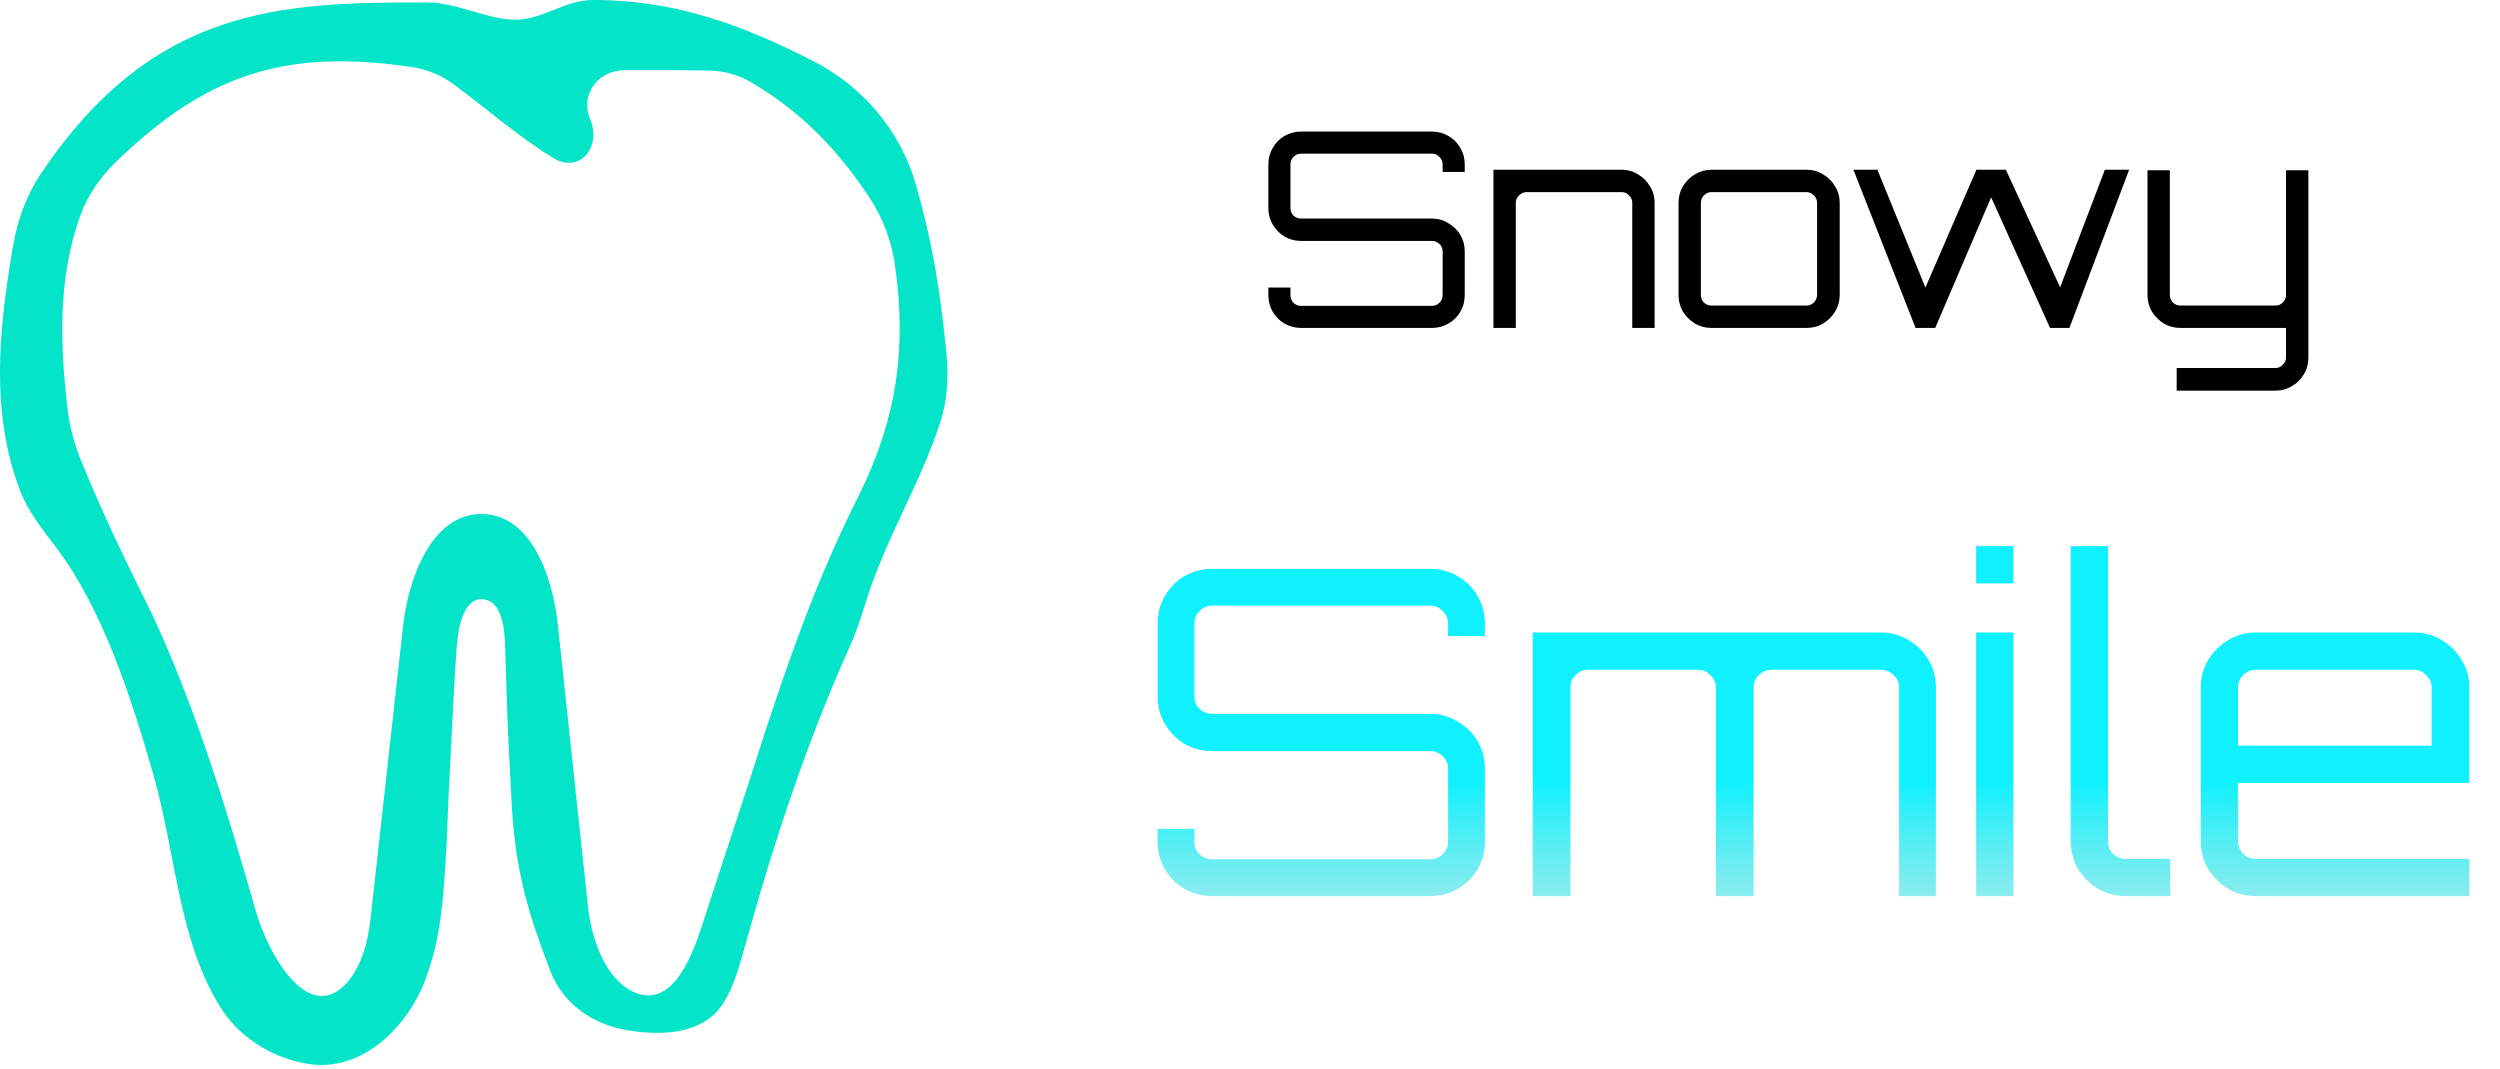
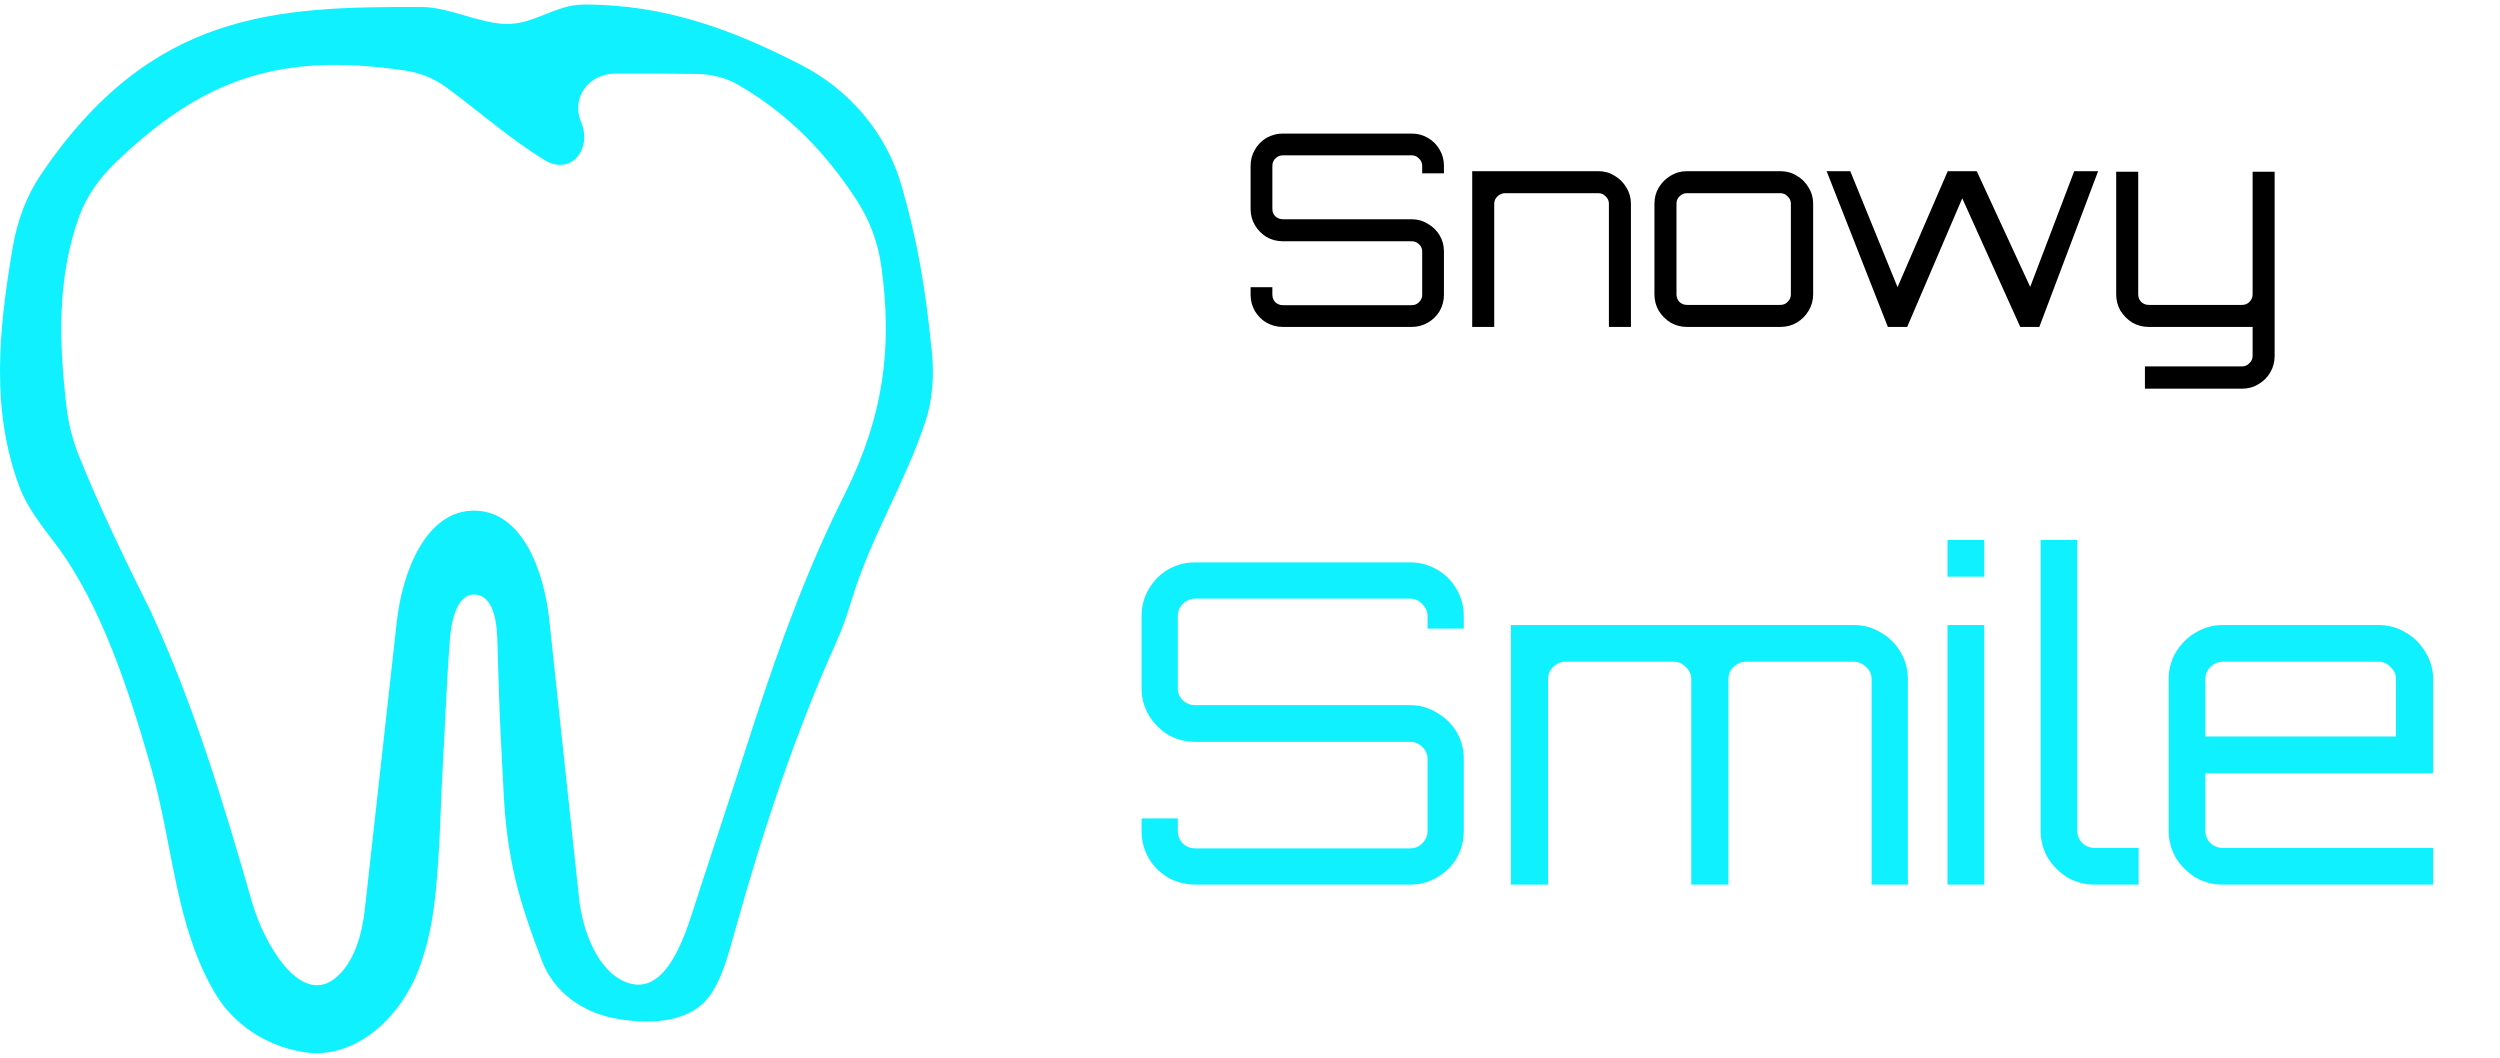
- <svg xmlns="http://www.w3.org/2000/svg" width="110" height="47" viewBox="0 0 110 47" fill="none">
-   <path d="M18.844 0.11C20.049 0.114 21.358 0.817 22.561 0.866C23.85 0.918 24.788 0.005 26.077 0C29.75 -0.014 32.792 1.155 35.807 2.701C37.967 3.809 39.613 5.749 40.285 8.082C41.01 10.595 41.358 12.672 41.642 15.517C41.747 16.563 41.687 17.626 41.358 18.624C40.423 21.457 38.952 23.681 38.047 26.646C37.856 27.274 37.642 27.896 37.372 28.494C35.558 32.523 34.109 36.873 32.929 41.098C32.5 42.632 32.297 43.397 31.808 44.163C30.96 45.489 29.173 45.591 27.62 45.333C26.074 45.076 24.767 44.173 24.209 42.709C23.239 40.159 22.633 38.294 22.491 34.928C22.453 34.178 22.414 33.429 22.374 32.657C22.301 31.215 22.271 29.774 22.223 28.332C22.197 27.547 22.038 26.437 21.255 26.367C20.405 26.291 20.157 27.593 20.098 28.445C20.051 29.126 19.999 29.812 19.968 30.51C19.893 31.983 19.817 33.455 19.741 34.928C19.695 36.035 19.695 36.035 19.648 37.164C19.513 39.638 19.385 41.34 18.709 43.123C17.928 45.183 16.019 47.044 13.825 46.844C13.692 46.832 13.555 46.812 13.411 46.785C11.866 46.496 10.459 45.582 9.645 44.237C7.831 41.235 7.756 37.627 6.738 34.046C5.754 30.624 4.512 26.805 2.495 24.123C1.879 23.304 1.22 22.498 0.863 21.537C-0.403 18.134 -0.075 14.611 0.571 10.835C0.768 9.682 1.173 8.566 1.828 7.597C6.757 0.304 12.301 0.085 18.844 0.11ZM5.174 7.052C4.457 7.739 3.863 8.557 3.529 9.493C2.55 12.238 2.631 15.066 2.973 17.98C3.061 18.735 3.249 19.476 3.533 20.181C4.489 22.554 5.59 24.814 6.738 27.119C8.661 31.298 9.991 35.666 11.251 40.072C11.8 41.989 13.415 44.758 14.974 43.515C15.831 42.83 16.18 41.54 16.302 40.45C16.985 34.302 17.136 32.94 17.733 27.564C17.976 25.383 19.026 22.581 21.22 22.616C23.366 22.65 24.314 25.343 24.545 27.478C24.99 31.599 25.419 35.737 25.878 39.951C26.031 41.352 26.691 43.222 28.017 43.703C29.556 44.263 30.4 42.241 30.905 40.682C31.043 40.255 31.183 39.824 31.323 39.389C31.858 37.756 32.394 36.123 32.929 34.491C33.19 33.682 33.451 32.874 33.72 32.041C34.894 28.475 36.088 25.171 37.784 21.811C39.498 18.343 39.883 15.3 39.384 11.699C39.238 10.645 38.867 9.633 38.286 8.742C36.895 6.612 35.239 4.894 32.997 3.591C32.428 3.26 31.774 3.109 31.116 3.101C29.905 3.085 28.695 3.081 27.484 3.087C26.31 3.094 25.512 4.159 25.966 5.242C26.484 6.479 25.499 7.652 24.352 6.957C22.833 6.036 21.408 4.775 19.947 3.7C19.407 3.303 18.775 3.048 18.112 2.95C12.531 2.124 9.096 3.287 5.174 7.052Z" fill="#04E4C9" />
-   <path d="M57.248 14.429C56.984 14.429 56.74 14.365 56.516 14.237C56.3 14.109 56.128 13.937 56 13.721C55.872 13.497 55.808 13.253 55.808 12.989V12.653H56.78V12.989C56.78 13.117 56.824 13.229 56.912 13.325C57.008 13.413 57.12 13.457 57.248 13.457H63.008C63.136 13.457 63.244 13.413 63.332 13.325C63.428 13.229 63.476 13.117 63.476 12.989V11.057C63.476 10.929 63.428 10.821 63.332 10.733C63.244 10.645 63.136 10.601 63.008 10.601H57.248C56.984 10.601 56.74 10.537 56.516 10.409C56.3 10.273 56.128 10.097 56 9.881C55.872 9.665 55.808 9.425 55.808 9.161V7.229C55.808 6.965 55.872 6.725 56 6.509C56.128 6.285 56.3 6.109 56.516 5.981C56.74 5.853 56.984 5.789 57.248 5.789H63.008C63.272 5.789 63.512 5.853 63.728 5.981C63.952 6.109 64.128 6.285 64.256 6.509C64.384 6.725 64.448 6.965 64.448 7.229V7.565H63.476V7.229C63.476 7.101 63.428 6.993 63.332 6.905C63.244 6.809 63.136 6.761 63.008 6.761H57.248C57.12 6.761 57.008 6.809 56.912 6.905C56.824 6.993 56.78 7.101 56.78 7.229V9.161C56.78 9.289 56.824 9.397 56.912 9.485C57.008 9.573 57.12 9.617 57.248 9.617H63.008C63.272 9.617 63.512 9.685 63.728 9.821C63.952 9.949 64.128 10.121 64.256 10.337C64.384 10.553 64.448 10.793 64.448 11.057V12.989C64.448 13.253 64.384 13.497 64.256 13.721C64.128 13.937 63.952 14.109 63.728 14.237C63.512 14.365 63.272 14.429 63.008 14.429H57.248ZM65.712 14.429V7.469H71.352C71.615 7.469 71.856 7.537 72.072 7.673C72.296 7.801 72.472 7.977 72.6 8.201C72.736 8.417 72.803 8.657 72.803 8.921V14.429H71.82V8.921C71.82 8.793 71.772 8.685 71.675 8.597C71.588 8.501 71.48 8.453 71.352 8.453H67.175C67.047 8.453 66.936 8.501 66.84 8.597C66.743 8.685 66.695 8.793 66.695 8.921V14.429H65.712ZM75.307 14.429C75.043 14.429 74.799 14.365 74.575 14.237C74.359 14.101 74.183 13.925 74.047 13.709C73.919 13.485 73.855 13.241 73.855 12.977V8.921C73.855 8.657 73.919 8.417 74.047 8.201C74.183 7.977 74.359 7.801 74.575 7.673C74.799 7.537 75.043 7.469 75.307 7.469H79.483C79.755 7.469 79.999 7.537 80.215 7.673C80.439 7.801 80.615 7.977 80.743 8.201C80.879 8.417 80.947 8.657 80.947 8.921V12.977C80.947 13.241 80.879 13.485 80.743 13.709C80.615 13.925 80.439 14.101 80.215 14.237C79.999 14.365 79.755 14.429 79.483 14.429H75.307ZM75.307 13.445H79.483C79.611 13.445 79.719 13.401 79.807 13.313C79.903 13.217 79.951 13.105 79.951 12.977V8.921C79.951 8.793 79.903 8.685 79.807 8.597C79.719 8.501 79.611 8.453 79.483 8.453H75.307C75.179 8.453 75.067 8.501 74.971 8.597C74.883 8.685 74.839 8.793 74.839 8.921V12.977C74.839 13.105 74.883 13.217 74.971 13.313C75.067 13.401 75.179 13.445 75.307 13.445ZM84.286 14.429L81.55 7.469H82.606L84.718 12.653L86.962 7.469H88.258L90.646 12.641L92.614 7.469H93.682L91.054 14.429H90.202L87.61 8.681L85.15 14.429H84.286ZM95.773 17.189V16.193H100.117C100.245 16.193 100.353 16.145 100.441 16.049C100.537 15.961 100.585 15.853 100.585 15.725V14.429H95.941C95.677 14.429 95.433 14.365 95.209 14.237C94.993 14.101 94.817 13.925 94.681 13.709C94.553 13.485 94.489 13.241 94.489 12.977V7.493H95.473V12.977C95.473 13.105 95.517 13.217 95.605 13.313C95.701 13.401 95.813 13.445 95.941 13.445H100.117C100.245 13.445 100.353 13.401 100.441 13.313C100.537 13.217 100.585 13.105 100.585 12.977V7.493H101.569V15.725C101.569 15.997 101.505 16.241 101.377 16.457C101.249 16.681 101.073 16.857 100.849 16.985C100.633 17.121 100.389 17.189 100.117 17.189H95.773Z" fill="black" />
-   <path d="M53.335 39.429C52.895 39.429 52.488 39.323 52.115 39.109C51.755 38.896 51.468 38.609 51.255 38.249C51.042 37.876 50.935 37.469 50.935 37.029V36.469H52.555V37.029C52.555 37.243 52.628 37.429 52.775 37.589C52.935 37.736 53.122 37.809 53.335 37.809H62.935C63.148 37.809 63.328 37.736 63.475 37.589C63.635 37.429 63.715 37.243 63.715 37.029V33.809C63.715 33.596 63.635 33.416 63.475 33.269C63.328 33.123 63.148 33.049 62.935 33.049H53.335C52.895 33.049 52.488 32.943 52.115 32.729C51.755 32.503 51.468 32.209 51.255 31.849C51.042 31.489 50.935 31.089 50.935 30.649V27.429C50.935 26.989 51.042 26.589 51.255 26.229C51.468 25.856 51.755 25.563 52.115 25.349C52.488 25.136 52.895 25.029 53.335 25.029H62.935C63.375 25.029 63.775 25.136 64.135 25.349C64.508 25.563 64.802 25.856 65.015 26.229C65.228 26.589 65.335 26.989 65.335 27.429V27.989H63.715V27.429C63.715 27.216 63.635 27.036 63.475 26.889C63.328 26.729 63.148 26.649 62.935 26.649H53.335C53.122 26.649 52.935 26.729 52.775 26.889C52.628 27.036 52.555 27.216 52.555 27.429V30.649C52.555 30.863 52.628 31.043 52.775 31.189C52.935 31.336 53.122 31.409 53.335 31.409H62.935C63.375 31.409 63.775 31.523 64.135 31.749C64.508 31.963 64.802 32.249 65.015 32.609C65.228 32.969 65.335 33.369 65.335 33.809V37.029C65.335 37.469 65.228 37.876 65.015 38.249C64.802 38.609 64.508 38.896 64.135 39.109C63.775 39.323 63.375 39.429 62.935 39.429H53.335ZM67.44 39.429V27.829H82.76C83.214 27.829 83.62 27.943 83.98 28.169C84.354 28.383 84.647 28.676 84.86 29.049C85.074 29.409 85.18 29.809 85.18 30.249V39.429H83.56V30.249C83.56 30.036 83.48 29.856 83.32 29.709C83.16 29.549 82.974 29.469 82.76 29.469H77.94C77.727 29.469 77.54 29.549 77.38 29.709C77.234 29.856 77.16 30.036 77.16 30.249V39.429H75.5V30.249C75.5 30.036 75.42 29.856 75.26 29.709C75.114 29.549 74.934 29.469 74.72 29.469H69.88C69.667 29.469 69.48 29.549 69.32 29.709C69.174 29.856 69.1 30.036 69.1 30.249V39.429H67.44ZM86.951 39.429V27.829H88.591V39.429H86.951ZM86.951 25.669V24.029H88.591V25.669H86.951ZM93.531 39.429C93.091 39.429 92.685 39.323 92.311 39.109C91.951 38.883 91.658 38.589 91.431 38.229C91.218 37.856 91.111 37.449 91.111 37.009V24.029H92.751V37.009C92.751 37.223 92.825 37.409 92.971 37.569C93.131 37.716 93.318 37.789 93.531 37.789H95.491V39.429H93.531ZM99.254 39.429C98.814 39.429 98.407 39.323 98.034 39.109C97.674 38.883 97.38 38.589 97.153 38.229C96.94 37.856 96.834 37.449 96.834 37.009V30.249C96.834 29.809 96.94 29.409 97.153 29.049C97.38 28.676 97.674 28.383 98.034 28.169C98.407 27.943 98.814 27.829 99.254 27.829H106.213C106.667 27.829 107.073 27.943 107.433 28.169C107.807 28.383 108.1 28.676 108.313 29.049C108.54 29.409 108.653 29.809 108.653 30.249V34.449H98.474V37.009C98.474 37.223 98.547 37.409 98.694 37.569C98.853 37.716 99.04 37.789 99.254 37.789H108.653V39.429H99.254ZM98.474 32.809H106.993V30.249C106.993 30.036 106.913 29.856 106.753 29.709C106.607 29.549 106.427 29.469 106.213 29.469H99.254C99.04 29.469 98.853 29.549 98.694 29.709C98.547 29.856 98.474 30.036 98.474 30.249V32.809Z" fill="url(#paint0_linear_11_99)" />
-   <defs>
-     <linearGradient id="paint0_linear_11_99" x1="79.788" y1="34.386" x2="79.788" y2="46.255" gradientUnits="userSpaceOnUse">
-       <stop stop-color="#0FF1FF" />
-       <stop offset="1" stop-color="#92D0C5" stop-opacity="0.15" />
-     </linearGradient>
-   </defs>
+ <svg xmlns="http://www.w3.org/2000/svg" width="130" height="55" viewBox="0 0 130 55" fill="none">
+   <path d="M21.928 0.364C23.329 0.37 24.852 1.187 26.253 1.244C27.752 1.305 28.844 0.243 30.345 0.237C34.618 0.22 38.159 1.58 41.666 3.379C44.18 4.669 46.095 6.926 46.878 9.641C47.721 12.566 48.126 14.982 48.457 18.293C48.578 19.509 48.509 20.747 48.125 21.908C47.037 25.205 45.326 27.793 44.273 31.243C44.05 31.973 43.801 32.697 43.487 33.394C41.377 38.081 39.691 43.144 38.317 48.059C37.819 49.844 37.582 50.734 37.012 51.626C36.026 53.169 33.946 53.288 32.139 52.987C30.341 52.688 28.819 51.638 28.171 49.934C27.042 46.967 26.336 44.797 26.172 40.88C26.127 40.008 26.082 39.136 26.035 38.237C25.95 36.56 25.915 34.883 25.859 33.205C25.829 32.291 25.644 31 24.733 30.918C23.744 30.83 23.455 32.345 23.387 33.336C23.332 34.128 23.271 34.927 23.235 35.739C23.148 37.453 23.06 39.166 22.972 40.88C22.918 42.168 22.918 42.168 22.863 43.482C22.706 46.361 22.557 48.342 21.771 50.417C20.862 52.813 18.64 54.979 16.087 54.746C15.932 54.732 15.773 54.709 15.606 54.678C13.807 54.341 12.17 53.278 11.224 51.712C9.113 48.219 9.025 44.02 7.84 39.854C6.695 35.872 5.25 31.428 2.904 28.307C2.187 27.354 1.42 26.416 1.004 25.297C-0.469 21.338 -0.087 17.239 0.665 12.844C0.894 11.503 1.365 10.204 2.127 9.077C7.863 0.59 14.314 0.336 21.928 0.364ZM6.02 8.442C5.187 9.242 4.495 10.194 4.106 11.283C2.967 14.477 3.062 17.768 3.459 21.159C3.562 22.038 3.78 22.9 4.111 23.72C5.224 26.481 6.504 29.111 7.84 31.794C10.078 36.656 11.625 41.739 13.092 46.866C13.731 49.096 15.611 52.319 17.424 50.872C18.422 50.075 18.828 48.574 18.969 47.305C19.764 40.151 19.94 38.567 20.635 32.311C20.917 29.773 22.139 26.513 24.692 26.553C27.189 26.593 28.293 29.727 28.561 32.211C29.079 37.006 29.578 41.821 30.113 46.724C30.291 48.355 31.059 50.531 32.601 51.091C34.393 51.742 35.374 49.39 35.962 47.576C36.123 47.078 36.285 46.577 36.449 46.071C37.072 44.171 37.694 42.271 38.317 40.371C38.621 39.431 38.925 38.49 39.238 37.521C40.604 33.371 41.994 29.527 43.967 25.616C45.962 21.581 46.409 18.04 45.828 13.85C45.658 12.624 45.227 11.445 44.55 10.409C42.933 7.931 41.006 5.931 38.397 4.415C37.734 4.03 36.974 3.854 36.207 3.845C34.799 3.827 33.39 3.821 31.982 3.829C30.615 3.837 29.687 5.076 30.215 6.336C30.818 7.776 29.672 9.141 28.337 8.332C26.569 7.26 24.911 5.793 23.211 4.542C22.583 4.08 21.847 3.783 21.076 3.669C14.582 2.708 10.585 4.062 6.02 8.442Z" fill="#0FF1FF" />
+   <path d="M66.707 17C66.4 17 66.116 16.925 65.855 16.777C65.604 16.628 65.404 16.427 65.255 16.176C65.106 15.915 65.031 15.632 65.031 15.324V14.933H66.163V15.324C66.163 15.473 66.214 15.604 66.316 15.715C66.428 15.818 66.558 15.869 66.707 15.869H73.41C73.559 15.869 73.684 15.818 73.787 15.715C73.898 15.604 73.954 15.473 73.954 15.324V13.076C73.954 12.927 73.898 12.802 73.787 12.699C73.684 12.597 73.559 12.546 73.41 12.546H66.707C66.4 12.546 66.116 12.471 65.855 12.322C65.604 12.164 65.404 11.959 65.255 11.708C65.106 11.456 65.031 11.177 65.031 10.87V8.622C65.031 8.315 65.106 8.035 65.255 7.784C65.404 7.523 65.604 7.319 65.855 7.17C66.116 7.021 66.4 6.946 66.707 6.946H73.41C73.717 6.946 73.996 7.021 74.248 7.17C74.508 7.319 74.713 7.523 74.862 7.784C75.011 8.035 75.085 8.315 75.085 8.622V9.013H73.954V8.622C73.954 8.473 73.898 8.347 73.787 8.245C73.684 8.133 73.559 8.077 73.41 8.077H66.707C66.558 8.077 66.428 8.133 66.316 8.245C66.214 8.347 66.163 8.473 66.163 8.622V10.87C66.163 11.019 66.214 11.145 66.316 11.247C66.428 11.349 66.558 11.401 66.707 11.401H73.41C73.717 11.401 73.996 11.48 74.248 11.638C74.508 11.787 74.713 11.987 74.862 12.238C75.011 12.49 75.085 12.769 75.085 13.076V15.324C75.085 15.632 75.011 15.915 74.862 16.176C74.713 16.427 74.508 16.628 74.248 16.777C73.996 16.925 73.717 17 73.41 17H66.707ZM76.555 17V8.901H83.118C83.425 8.901 83.705 8.98 83.956 9.138C84.217 9.287 84.421 9.492 84.57 9.753C84.729 10.004 84.808 10.284 84.808 10.591V17H83.663V10.591C83.663 10.442 83.607 10.316 83.495 10.214C83.393 10.102 83.267 10.046 83.118 10.046H78.259C78.11 10.046 77.98 10.102 77.868 10.214C77.756 10.316 77.7 10.442 77.7 10.591V17H76.555ZM87.721 17C87.414 17 87.13 16.925 86.869 16.777C86.618 16.618 86.413 16.413 86.255 16.162C86.106 15.902 86.031 15.618 86.031 15.31V10.591C86.031 10.284 86.106 10.004 86.255 9.753C86.413 9.492 86.618 9.287 86.869 9.138C87.13 8.98 87.414 8.901 87.721 8.901H92.581C92.897 8.901 93.181 8.98 93.432 9.138C93.693 9.287 93.898 9.492 94.047 9.753C94.205 10.004 94.284 10.284 94.284 10.591V15.31C94.284 15.618 94.205 15.902 94.047 16.162C93.898 16.413 93.693 16.618 93.432 16.777C93.181 16.925 92.897 17 92.581 17H87.721ZM87.721 15.855H92.581C92.729 15.855 92.855 15.804 92.957 15.701C93.069 15.59 93.125 15.459 93.125 15.31V10.591C93.125 10.442 93.069 10.316 92.957 10.214C92.855 10.102 92.729 10.046 92.581 10.046H87.721C87.572 10.046 87.442 10.102 87.33 10.214C87.228 10.316 87.177 10.442 87.177 10.591V15.31C87.177 15.459 87.228 15.59 87.33 15.701C87.442 15.804 87.572 15.855 87.721 15.855ZM98.169 17L94.985 8.901H96.214L98.672 14.933L101.283 8.901H102.791L105.57 14.919L107.86 8.901H109.103L106.045 17H105.053L102.037 10.311L99.174 17H98.169ZM111.536 20.212V19.053H116.591C116.74 19.053 116.866 18.997 116.968 18.885C117.08 18.783 117.136 18.657 117.136 18.508V17H111.732C111.425 17 111.141 16.925 110.88 16.777C110.629 16.618 110.424 16.413 110.266 16.162C110.117 15.902 110.042 15.618 110.042 15.31V8.929H111.187V15.31C111.187 15.459 111.238 15.59 111.341 15.701C111.453 15.804 111.583 15.855 111.732 15.855H116.591C116.74 15.855 116.866 15.804 116.968 15.701C117.08 15.59 117.136 15.459 117.136 15.31V8.929H118.281V18.508C118.281 18.825 118.206 19.108 118.057 19.36C117.908 19.62 117.704 19.825 117.443 19.974C117.192 20.133 116.908 20.212 116.591 20.212H111.536Z" fill="black" />
+   <path d="M62.154 46C61.642 46 61.168 45.876 60.734 45.628C60.315 45.379 59.981 45.046 59.733 44.627C59.485 44.193 59.361 43.719 59.361 43.207V42.556H61.246V43.207C61.246 43.456 61.331 43.673 61.502 43.859C61.688 44.03 61.905 44.115 62.154 44.115H73.325C73.573 44.115 73.782 44.03 73.953 43.859C74.139 43.673 74.232 43.456 74.232 43.207V39.46C74.232 39.212 74.139 39.003 73.953 38.832C73.782 38.661 73.573 38.576 73.325 38.576H62.154C61.642 38.576 61.168 38.452 60.734 38.204C60.315 37.94 59.981 37.599 59.733 37.18C59.485 36.761 59.361 36.295 59.361 35.783V32.036C59.361 31.524 59.485 31.059 59.733 30.64C59.981 30.206 60.315 29.864 60.734 29.616C61.168 29.368 61.642 29.244 62.154 29.244H73.325C73.837 29.244 74.302 29.368 74.721 29.616C75.155 29.864 75.497 30.206 75.745 30.64C75.993 31.059 76.117 31.524 76.117 32.036V32.688H74.232V32.036C74.232 31.788 74.139 31.579 73.953 31.408C73.782 31.222 73.573 31.129 73.325 31.129H62.154C61.905 31.129 61.688 31.222 61.502 31.408C61.331 31.579 61.246 31.788 61.246 32.036V35.783C61.246 36.032 61.331 36.241 61.502 36.412C61.688 36.582 61.905 36.668 62.154 36.668H73.325C73.837 36.668 74.302 36.8 74.721 37.063C75.155 37.312 75.497 37.645 75.745 38.064C75.993 38.483 76.117 38.948 76.117 39.46V43.207C76.117 43.719 75.993 44.193 75.745 44.627C75.497 45.046 75.155 45.379 74.721 45.628C74.302 45.876 73.837 46 73.325 46H62.154ZM78.567 46V32.502H96.394C96.921 32.502 97.395 32.634 97.814 32.898C98.248 33.146 98.589 33.487 98.838 33.922C99.086 34.34 99.21 34.806 99.21 35.318V46H97.325V35.318C97.325 35.07 97.232 34.86 97.046 34.69C96.859 34.503 96.642 34.41 96.394 34.41H90.785C90.537 34.41 90.32 34.503 90.134 34.69C89.963 34.86 89.878 35.07 89.878 35.318V46H87.946V35.318C87.946 35.07 87.853 34.86 87.667 34.69C87.496 34.503 87.287 34.41 87.038 34.41H81.406C81.158 34.41 80.941 34.503 80.755 34.69C80.584 34.86 80.499 35.07 80.499 35.318V46H78.567ZM101.27 46V32.502H103.179V46H101.27ZM101.27 29.988V28.08H103.179V29.988H101.27ZM108.927 46C108.415 46 107.942 45.876 107.508 45.628C107.089 45.364 106.748 45.023 106.484 44.604C106.236 44.169 106.111 43.696 106.111 43.184V28.08H108.02V43.184C108.02 43.432 108.105 43.65 108.276 43.836C108.462 44.006 108.679 44.092 108.927 44.092H111.208V46H108.927ZM115.586 46C115.074 46 114.601 45.876 114.166 45.628C113.747 45.364 113.406 45.023 113.142 44.604C112.894 44.169 112.77 43.696 112.77 43.184V35.318C112.77 34.806 112.894 34.34 113.142 33.922C113.406 33.487 113.747 33.146 114.166 32.898C114.601 32.634 115.074 32.502 115.586 32.502H123.685C124.212 32.502 124.686 32.634 125.104 32.898C125.539 33.146 125.88 33.487 126.128 33.922C126.392 34.34 126.524 34.806 126.524 35.318V40.205H114.678V43.184C114.678 43.432 114.764 43.65 114.934 43.836C115.12 44.006 115.338 44.092 115.586 44.092H126.524V46H115.586ZM114.678 38.297H124.592V35.318C124.592 35.07 124.499 34.86 124.313 34.69C124.143 34.503 123.933 34.41 123.685 34.41H115.586C115.338 34.41 115.12 34.503 114.934 34.69C114.764 34.86 114.678 35.07 114.678 35.318V38.297Z" fill="#0FF1FF" />
</svg>
